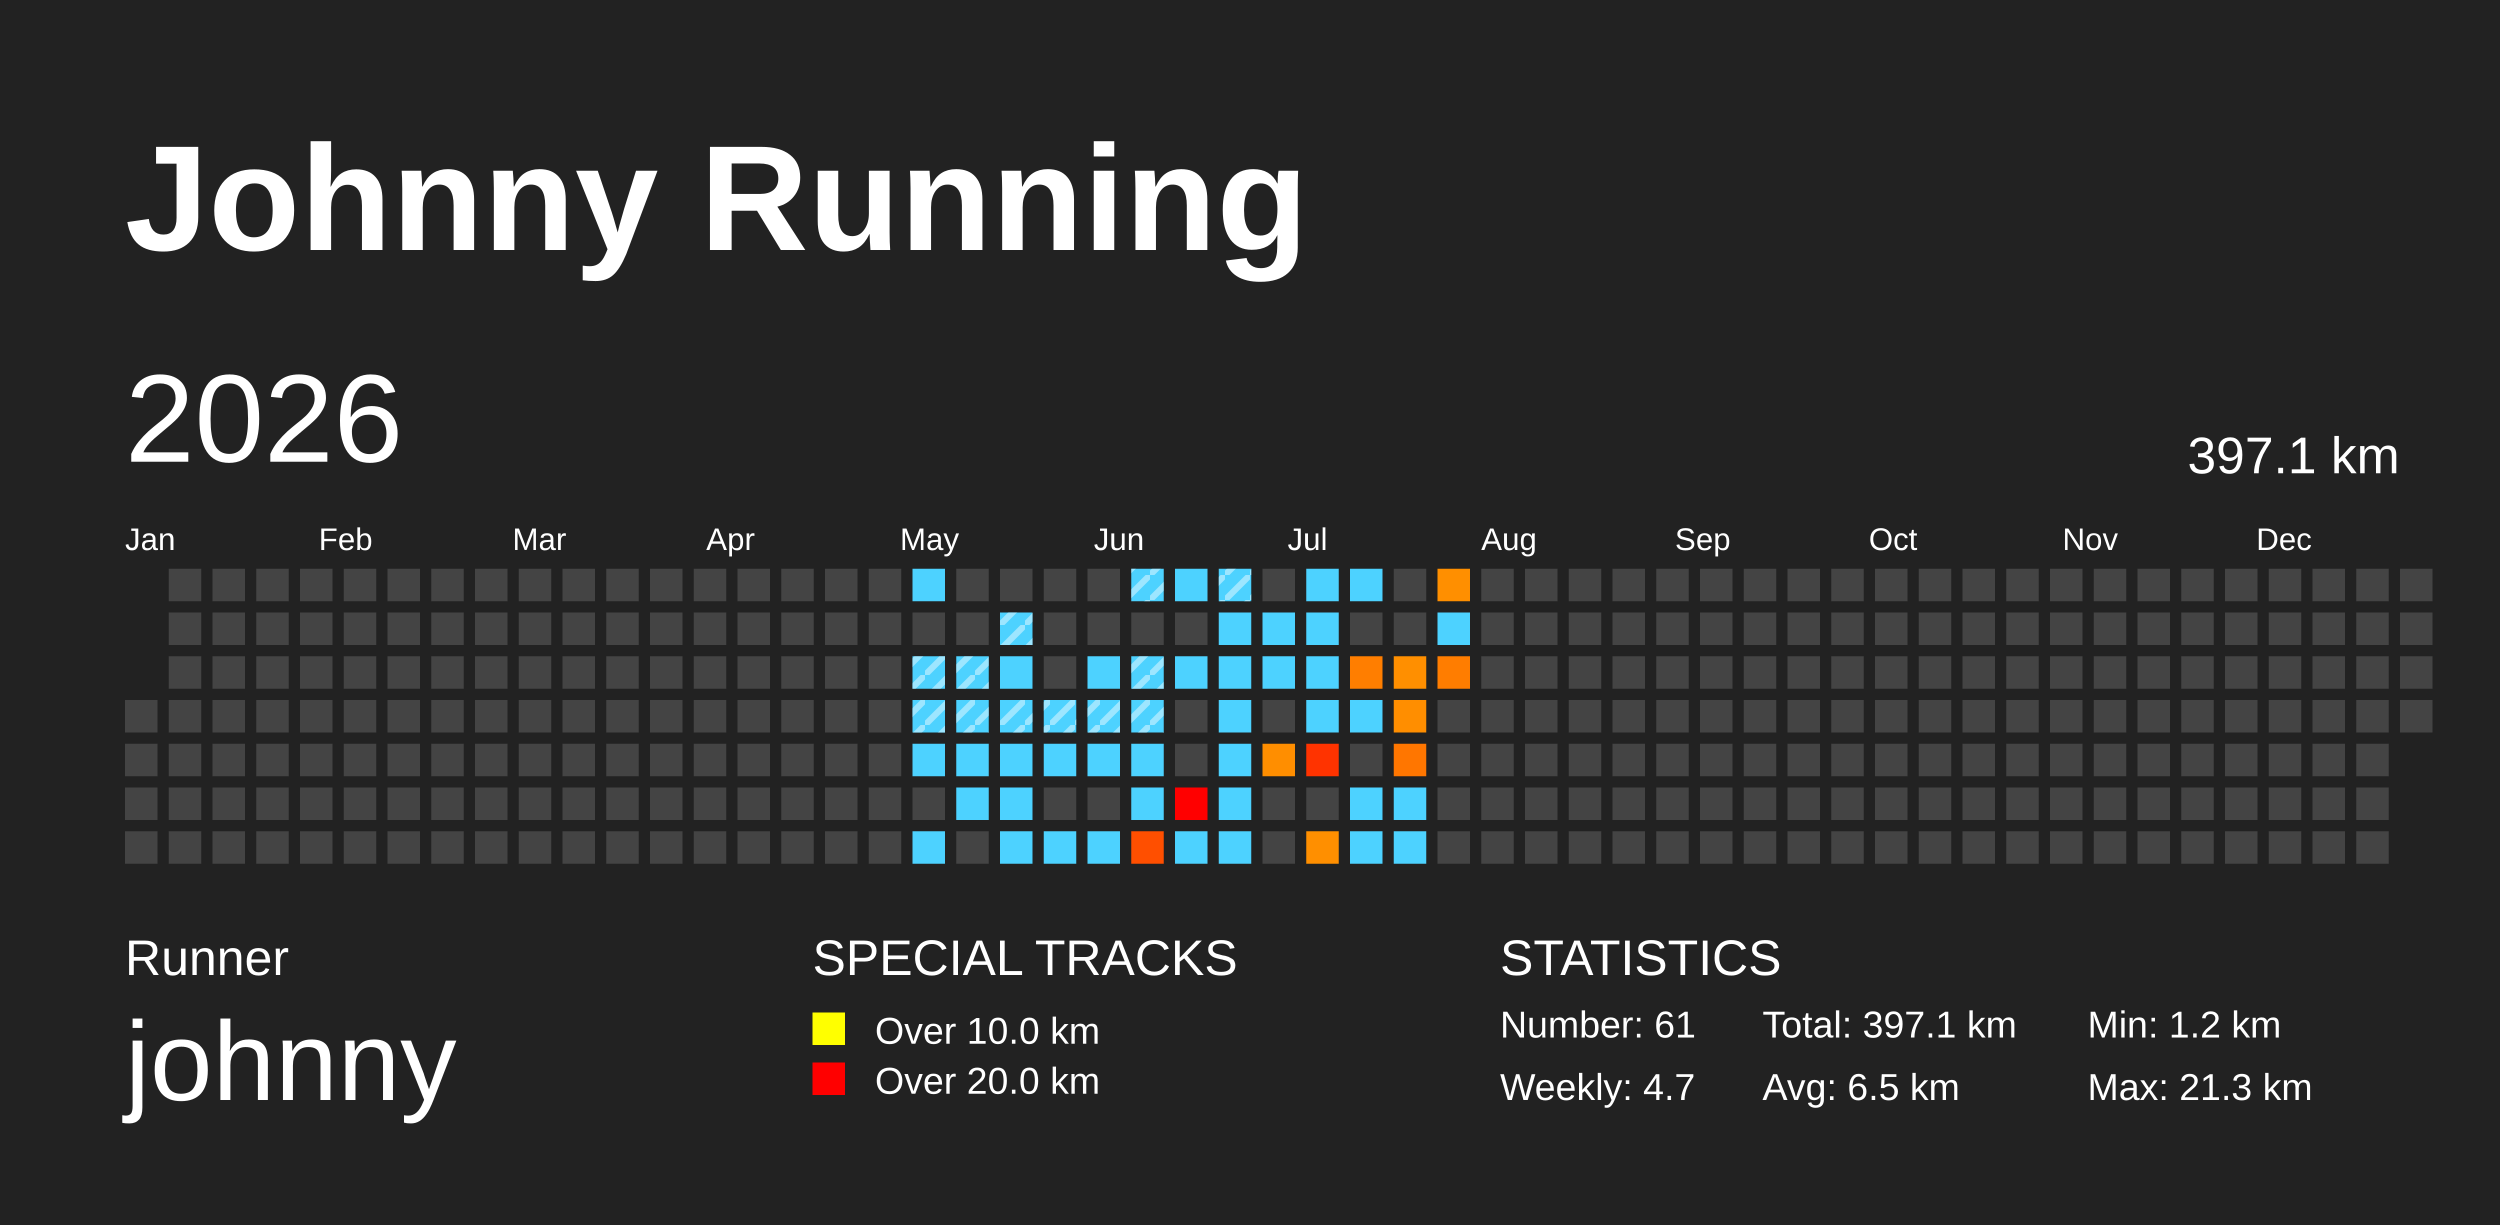
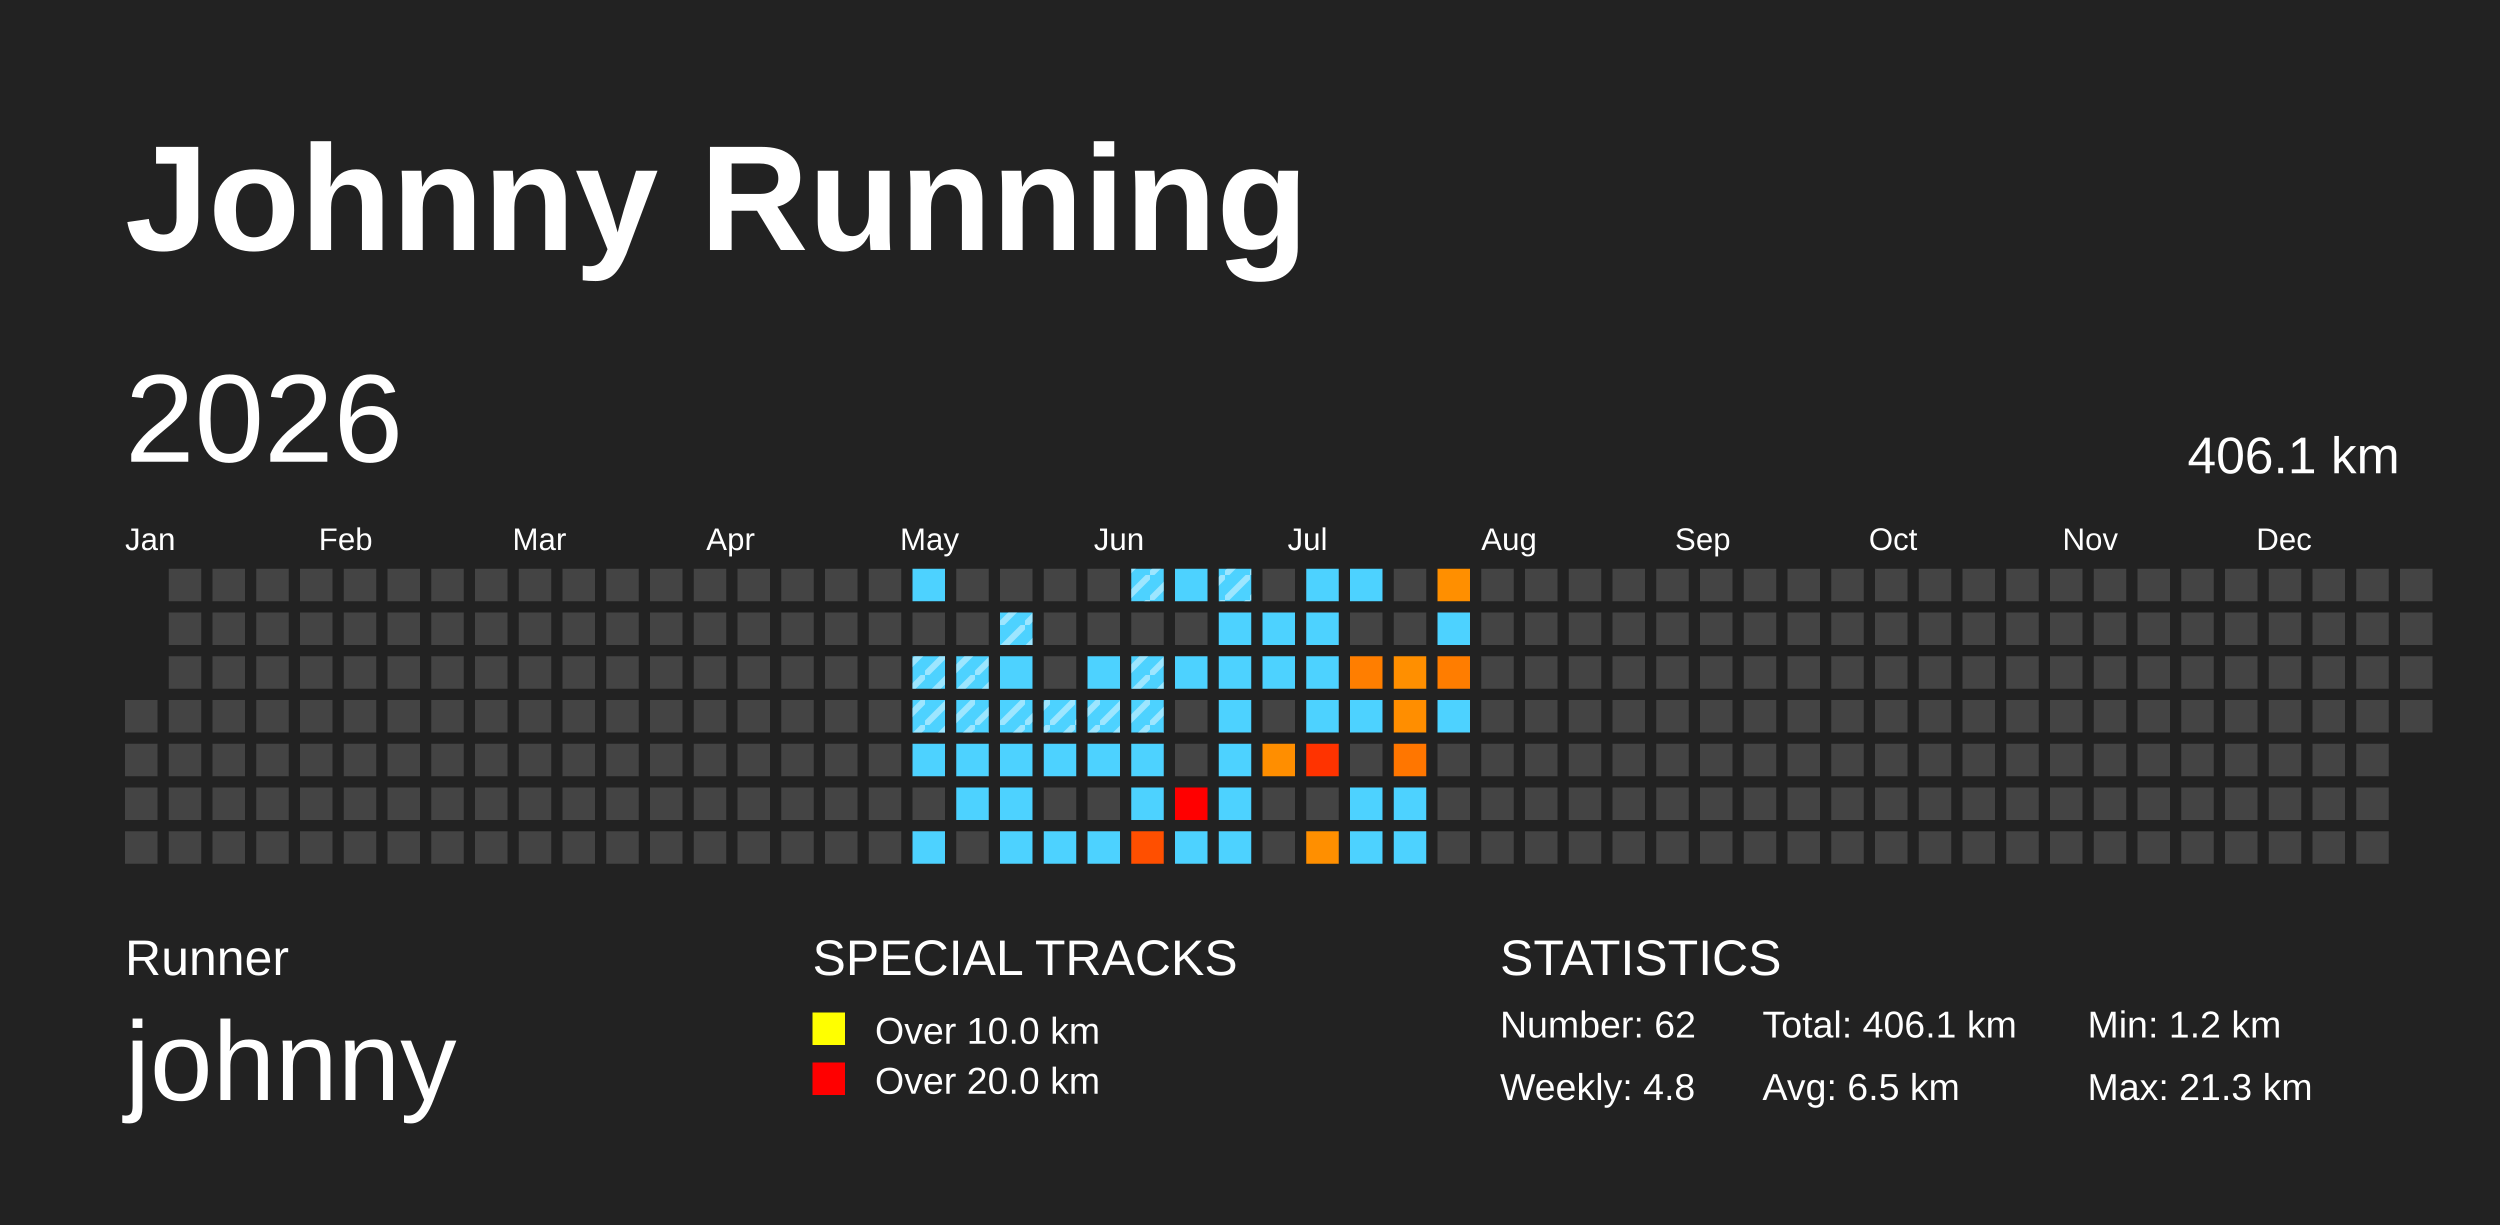
<svg xmlns="http://www.w3.org/2000/svg" baseProfile="full" height="98mm" version="1.1" viewBox="0,0,200,98" width="200mm">
  <defs>
    <pattern height="2" id="indoor-stripe" patternUnits="userSpaceOnUse" width="2">
      <line stroke="white" stroke-opacity="0.45" stroke-width="0.5" x1="0" x2="2" y1="2" y2="0" />
    </pattern>
  </defs>
  <rect fill="#222222" height="98" width="200" x="0" y="0" />
  <text fill="#FFFFFF" style="font-size:12px; font-family:Arial; font-weight:bold;" x="10" y="20">Johnny Running</text>
  <text fill="#FFFFFF" style="font-size:4px; font-family:Arial" x="10" y="78">Runner</text>
  <text fill="#FFFFFF" style="font-size:9px; font-family:Arial" x="10" y="88">johnny</text>
  <text fill="#FFFFFF" style="font-size:4px; font-family:Arial" x="65" y="78">SPECIAL TRACKS</text>
  <rect fill="yellow" height="2.6" width="2.6" x="65" y="81" />
  <text fill="#FFFFFF" style="font-size:3px; font-family:Arial" x="70" y="83.5">Over 10.0 km</text>
  <rect fill="red" height="2.6" width="2.6" x="65" y="85" />
  <text fill="#FFFFFF" style="font-size:3px; font-family:Arial" x="70" y="87.5">Over 20.0 km</text>
  <text fill="#FFFFFF" style="font-size:4px; font-family:Arial" x="120" y="78">STATISTICS</text>
-   <text fill="#FFFFFF" style="font-size:3px; font-family:Arial" x="120" y="83">Number: 61</text>
-   <text fill="#FFFFFF" style="font-size:3px; font-family:Arial" x="120" y="88">Weekly: 4.7</text>
-   <text fill="#FFFFFF" style="font-size:3px; font-family:Arial" x="141" y="83">Total: 397.1 km</text>
+   <text fill="#FFFFFF" style="font-size:3px; font-family:Arial" x="120" y="83">Number: 62</text>
+   <text fill="#FFFFFF" style="font-size:3px; font-family:Arial" x="120" y="88">Weekly: 4.8</text>
+   <text fill="#FFFFFF" style="font-size:3px; font-family:Arial" x="141" y="83">Total: 406.1 km</text>
  <text fill="#FFFFFF" style="font-size:3px; font-family:Arial" x="141" y="88">Avg: 6.5 km</text>
  <text fill="#FFFFFF" style="font-size:3px; font-family:Arial" x="167" y="83">Min: 1.2 km</text>
  <text fill="#FFFFFF" style="font-size:3px; font-family:Arial" x="167" y="88">Max: 21.3 km</text>
  <text dominant-baseline="hanging" fill="#FFFFFF" style="font-size:10.0px; font-family:Arial;" x="10" y="30">2026</text>
-   <text dominant-baseline="hanging" fill="#FFFFFF" style="font-size:4.125px; font-family:Arial;" x="175" y="35">397.1 km</text>
+   <text dominant-baseline="hanging" fill="#FFFFFF" style="font-size:4.125px; font-family:Arial;" x="175" y="35">406.1 km</text>
  <text fill="#FFFFFF" style="font-size:2.5px; font-family:Arial" x="10.0" y="44">Jan</text>
  <text fill="#FFFFFF" style="font-size:2.5px; font-family:Arial" x="25.5" y="44">Feb</text>
  <text fill="#FFFFFF" style="font-size:2.5px; font-family:Arial" x="41.0" y="44">Mar</text>
  <text fill="#FFFFFF" style="font-size:2.5px; font-family:Arial" x="56.5" y="44">Apr</text>
  <text fill="#FFFFFF" style="font-size:2.5px; font-family:Arial" x="72.0" y="44">May</text>
  <text fill="#FFFFFF" style="font-size:2.5px; font-family:Arial" x="87.5" y="44">Jun</text>
  <text fill="#FFFFFF" style="font-size:2.5px; font-family:Arial" x="103.0" y="44">Jul</text>
  <text fill="#FFFFFF" style="font-size:2.5px; font-family:Arial" x="118.5" y="44">Aug</text>
  <text fill="#FFFFFF" style="font-size:2.5px; font-family:Arial" x="134.0" y="44">Sep</text>
  <text fill="#FFFFFF" style="font-size:2.5px; font-family:Arial" x="149.5" y="44">Oct</text>
  <text fill="#FFFFFF" style="font-size:2.5px; font-family:Arial" x="165.0" y="44">Nov</text>
  <text fill="#FFFFFF" style="font-size:2.5px; font-family:Arial" x="180.5" y="44">Dec</text>
  <rect fill="#444444" height="2.6" width="2.6" x="10.0" y="56.0" />
  <rect fill="#444444" height="2.6" width="2.6" x="10.0" y="59.5" />
  <rect fill="#444444" height="2.6" width="2.6" x="10.0" y="63.0" />
  <rect fill="#444444" height="2.6" width="2.6" x="10.0" y="66.5" />
  <rect fill="#444444" height="2.6" width="2.6" x="13.5" y="45.5" />
  <rect fill="#444444" height="2.6" width="2.6" x="13.5" y="49.0" />
  <rect fill="#444444" height="2.6" width="2.6" x="13.5" y="52.5" />
  <rect fill="#444444" height="2.6" width="2.6" x="13.5" y="56.0" />
  <rect fill="#444444" height="2.6" width="2.6" x="13.5" y="59.5" />
  <rect fill="#444444" height="2.6" width="2.6" x="13.5" y="63.0" />
  <rect fill="#444444" height="2.6" width="2.6" x="13.5" y="66.5" />
  <rect fill="#444444" height="2.6" width="2.6" x="17.0" y="45.5" />
  <rect fill="#444444" height="2.6" width="2.6" x="17.0" y="49.0" />
  <rect fill="#444444" height="2.6" width="2.6" x="17.0" y="52.5" />
  <rect fill="#444444" height="2.6" width="2.6" x="17.0" y="56.0" />
  <rect fill="#444444" height="2.6" width="2.6" x="17.0" y="59.5" />
  <rect fill="#444444" height="2.6" width="2.6" x="17.0" y="63.0" />
  <rect fill="#444444" height="2.6" width="2.6" x="17.0" y="66.5" />
  <rect fill="#444444" height="2.6" width="2.6" x="20.5" y="45.5" />
  <rect fill="#444444" height="2.6" width="2.6" x="20.5" y="49.0" />
  <rect fill="#444444" height="2.6" width="2.6" x="20.5" y="52.5" />
  <rect fill="#444444" height="2.6" width="2.6" x="20.5" y="56.0" />
  <rect fill="#444444" height="2.6" width="2.6" x="20.5" y="59.5" />
  <rect fill="#444444" height="2.6" width="2.6" x="20.5" y="63.0" />
  <rect fill="#444444" height="2.6" width="2.6" x="20.5" y="66.5" />
  <rect fill="#444444" height="2.6" width="2.6" x="24.0" y="45.5" />
  <rect fill="#444444" height="2.6" width="2.6" x="24.0" y="49.0" />
  <rect fill="#444444" height="2.6" width="2.6" x="24.0" y="52.5" />
  <rect fill="#444444" height="2.6" width="2.6" x="24.0" y="56.0" />
  <rect fill="#444444" height="2.6" width="2.6" x="24.0" y="59.5" />
  <rect fill="#444444" height="2.6" width="2.6" x="24.0" y="63.0" />
  <rect fill="#444444" height="2.6" width="2.6" x="24.0" y="66.5" />
  <rect fill="#444444" height="2.6" width="2.6" x="27.5" y="45.5" />
  <rect fill="#444444" height="2.6" width="2.6" x="27.5" y="49.0" />
  <rect fill="#444444" height="2.6" width="2.6" x="27.5" y="52.5" />
  <rect fill="#444444" height="2.6" width="2.6" x="27.5" y="56.0" />
  <rect fill="#444444" height="2.6" width="2.6" x="27.5" y="59.5" />
  <rect fill="#444444" height="2.6" width="2.6" x="27.5" y="63.0" />
  <rect fill="#444444" height="2.6" width="2.6" x="27.5" y="66.5" />
  <rect fill="#444444" height="2.6" width="2.6" x="31.0" y="45.5" />
  <rect fill="#444444" height="2.6" width="2.6" x="31.0" y="49.0" />
  <rect fill="#444444" height="2.6" width="2.6" x="31.0" y="52.5" />
  <rect fill="#444444" height="2.6" width="2.6" x="31.0" y="56.0" />
  <rect fill="#444444" height="2.6" width="2.6" x="31.0" y="59.5" />
  <rect fill="#444444" height="2.6" width="2.6" x="31.0" y="63.0" />
  <rect fill="#444444" height="2.6" width="2.6" x="31.0" y="66.5" />
  <rect fill="#444444" height="2.6" width="2.6" x="34.5" y="45.5" />
  <rect fill="#444444" height="2.6" width="2.6" x="34.5" y="49.0" />
  <rect fill="#444444" height="2.6" width="2.6" x="34.5" y="52.5" />
  <rect fill="#444444" height="2.6" width="2.6" x="34.5" y="56.0" />
  <rect fill="#444444" height="2.6" width="2.6" x="34.5" y="59.5" />
  <rect fill="#444444" height="2.6" width="2.6" x="34.5" y="63.0" />
  <rect fill="#444444" height="2.6" width="2.6" x="34.5" y="66.5" />
  <rect fill="#444444" height="2.6" width="2.6" x="38.0" y="45.5" />
  <rect fill="#444444" height="2.6" width="2.6" x="38.0" y="49.0" />
  <rect fill="#444444" height="2.6" width="2.6" x="38.0" y="52.5" />
  <rect fill="#444444" height="2.6" width="2.6" x="38.0" y="56.0" />
  <rect fill="#444444" height="2.6" width="2.6" x="38.0" y="59.5" />
  <rect fill="#444444" height="2.6" width="2.6" x="38.0" y="63.0" />
  <rect fill="#444444" height="2.6" width="2.6" x="38.0" y="66.5" />
  <rect fill="#444444" height="2.6" width="2.6" x="41.5" y="45.5" />
  <rect fill="#444444" height="2.6" width="2.6" x="41.5" y="49.0" />
  <rect fill="#444444" height="2.6" width="2.6" x="41.5" y="52.5" />
  <rect fill="#444444" height="2.6" width="2.6" x="41.5" y="56.0" />
  <rect fill="#444444" height="2.6" width="2.6" x="41.5" y="59.5" />
  <rect fill="#444444" height="2.6" width="2.6" x="41.5" y="63.0" />
  <rect fill="#444444" height="2.6" width="2.6" x="41.5" y="66.5" />
  <rect fill="#444444" height="2.6" width="2.6" x="45.0" y="45.5" />
  <rect fill="#444444" height="2.6" width="2.6" x="45.0" y="49.0" />
  <rect fill="#444444" height="2.6" width="2.6" x="45.0" y="52.5" />
  <rect fill="#444444" height="2.6" width="2.6" x="45.0" y="56.0" />
  <rect fill="#444444" height="2.6" width="2.6" x="45.0" y="59.5" />
  <rect fill="#444444" height="2.6" width="2.6" x="45.0" y="63.0" />
  <rect fill="#444444" height="2.6" width="2.6" x="45.0" y="66.5" />
  <rect fill="#444444" height="2.6" width="2.6" x="48.5" y="45.5" />
  <rect fill="#444444" height="2.6" width="2.6" x="48.5" y="49.0" />
  <rect fill="#444444" height="2.6" width="2.6" x="48.5" y="52.5" />
  <rect fill="#444444" height="2.6" width="2.6" x="48.5" y="56.0" />
  <rect fill="#444444" height="2.6" width="2.6" x="48.5" y="59.5" />
  <rect fill="#444444" height="2.6" width="2.6" x="48.5" y="63.0" />
  <rect fill="#444444" height="2.6" width="2.6" x="48.5" y="66.5" />
  <rect fill="#444444" height="2.6" width="2.6" x="52.0" y="45.5" />
  <rect fill="#444444" height="2.6" width="2.6" x="52.0" y="49.0" />
  <rect fill="#444444" height="2.6" width="2.6" x="52.0" y="52.5" />
  <rect fill="#444444" height="2.6" width="2.6" x="52.0" y="56.0" />
  <rect fill="#444444" height="2.6" width="2.6" x="52.0" y="59.5" />
  <rect fill="#444444" height="2.6" width="2.6" x="52.0" y="63.0" />
  <rect fill="#444444" height="2.6" width="2.6" x="52.0" y="66.5" />
  <rect fill="#444444" height="2.6" width="2.6" x="55.5" y="45.5" />
  <rect fill="#444444" height="2.6" width="2.6" x="55.5" y="49.0" />
  <rect fill="#444444" height="2.6" width="2.6" x="55.5" y="52.5" />
  <rect fill="#444444" height="2.6" width="2.6" x="55.5" y="56.0" />
  <rect fill="#444444" height="2.6" width="2.6" x="55.5" y="59.5" />
  <rect fill="#444444" height="2.6" width="2.6" x="55.5" y="63.0" />
  <rect fill="#444444" height="2.6" width="2.6" x="55.5" y="66.5" />
  <rect fill="#444444" height="2.6" width="2.6" x="59.0" y="45.5" />
  <rect fill="#444444" height="2.6" width="2.6" x="59.0" y="49.0" />
  <rect fill="#444444" height="2.6" width="2.6" x="59.0" y="52.5" />
  <rect fill="#444444" height="2.6" width="2.6" x="59.0" y="56.0" />
  <rect fill="#444444" height="2.6" width="2.6" x="59.0" y="59.5" />
  <rect fill="#444444" height="2.6" width="2.6" x="59.0" y="63.0" />
  <rect fill="#444444" height="2.6" width="2.6" x="59.0" y="66.5" />
  <rect fill="#444444" height="2.6" width="2.6" x="62.5" y="45.5" />
  <rect fill="#444444" height="2.6" width="2.6" x="62.5" y="49.0" />
  <rect fill="#444444" height="2.6" width="2.6" x="62.5" y="52.5" />
  <rect fill="#444444" height="2.6" width="2.6" x="62.5" y="56.0" />
  <rect fill="#444444" height="2.6" width="2.6" x="62.5" y="59.5" />
  <rect fill="#444444" height="2.6" width="2.6" x="62.5" y="63.0" />
  <rect fill="#444444" height="2.6" width="2.6" x="62.5" y="66.5" />
  <rect fill="#444444" height="2.6" width="2.6" x="66.0" y="45.5" />
  <rect fill="#444444" height="2.6" width="2.6" x="66.0" y="49.0" />
  <rect fill="#444444" height="2.6" width="2.6" x="66.0" y="52.5" />
  <rect fill="#444444" height="2.6" width="2.6" x="66.0" y="56.0" />
  <rect fill="#444444" height="2.6" width="2.6" x="66.0" y="59.5" />
  <rect fill="#444444" height="2.6" width="2.6" x="66.0" y="63.0" />
  <rect fill="#444444" height="2.6" width="2.6" x="66.0" y="66.5" />
  <rect fill="#444444" height="2.6" width="2.6" x="69.5" y="45.5" />
  <rect fill="#444444" height="2.6" width="2.6" x="69.5" y="49.0" />
  <rect fill="#444444" height="2.6" width="2.6" x="69.5" y="52.5" />
  <rect fill="#444444" height="2.6" width="2.6" x="69.5" y="56.0" />
  <rect fill="#444444" height="2.6" width="2.6" x="69.5" y="59.5" />
  <rect fill="#444444" height="2.6" width="2.6" x="69.5" y="63.0" />
  <rect fill="#444444" height="2.6" width="2.6" x="69.5" y="66.5" />
  <rect fill="#4dd2ff" height="2.6" width="2.6" x="73.0" y="45.5" />
  <rect fill="#444444" height="2.6" width="2.6" x="73.0" y="49.0" />
  <rect fill="#4dd2ff" height="2.6" width="2.6" x="73.0" y="52.5" />
  <rect fill="url(#indoor-stripe)" height="2.6" style="pointer-events: none;" width="2.6" x="73.0" y="52.5" />
  <rect fill="#4dd2ff" height="2.6" width="2.6" x="73.0" y="56.0" />
  <rect fill="url(#indoor-stripe)" height="2.6" style="pointer-events: none;" width="2.6" x="73.0" y="56.0" />
  <rect fill="#4dd2ff" height="2.6" width="2.6" x="73.0" y="59.5" />
  <rect fill="#444444" height="2.6" width="2.6" x="73.0" y="63.0" />
  <rect fill="#4dd2ff" height="2.6" width="2.6" x="73.0" y="66.5" />
  <rect fill="#444444" height="2.6" width="2.6" x="76.5" y="45.5" />
  <rect fill="#444444" height="2.6" width="2.6" x="76.5" y="49.0" />
  <rect fill="#4dd2ff" height="2.6" width="2.6" x="76.5" y="52.5" />
  <rect fill="url(#indoor-stripe)" height="2.6" style="pointer-events: none;" width="2.6" x="76.5" y="52.5" />
  <rect fill="#4dd2ff" height="2.6" width="2.6" x="76.5" y="56.0" />
  <rect fill="url(#indoor-stripe)" height="2.6" style="pointer-events: none;" width="2.6" x="76.5" y="56.0" />
  <rect fill="#4dd2ff" height="2.6" width="2.6" x="76.5" y="59.5" />
  <rect fill="#4dd2ff" height="2.6" width="2.6" x="76.5" y="63.0" />
  <rect fill="#444444" height="2.6" width="2.6" x="76.5" y="66.5" />
  <rect fill="#444444" height="2.6" width="2.6" x="80.0" y="45.5" />
  <rect fill="#4dd2ff" height="2.6" width="2.6" x="80.0" y="49.0" />
  <rect fill="url(#indoor-stripe)" height="2.6" style="pointer-events: none;" width="2.6" x="80.0" y="49.0" />
  <rect fill="#4dd2ff" height="2.6" width="2.6" x="80.0" y="52.5" />
  <rect fill="#4dd2ff" height="2.6" width="2.6" x="80.0" y="56.0" />
  <rect fill="url(#indoor-stripe)" height="2.6" style="pointer-events: none;" width="2.6" x="80.0" y="56.0" />
  <rect fill="#4dd2ff" height="2.6" width="2.6" x="80.0" y="59.5" />
  <rect fill="#4dd2ff" height="2.6" width="2.6" x="80.0" y="63.0" />
  <rect fill="#4dd2ff" height="2.6" width="2.6" x="80.0" y="66.5" />
  <rect fill="#444444" height="2.6" width="2.6" x="83.5" y="45.5" />
  <rect fill="#444444" height="2.6" width="2.6" x="83.5" y="49.0" />
  <rect fill="#444444" height="2.6" width="2.6" x="83.5" y="52.5" />
  <rect fill="#4dd2ff" height="2.6" width="2.6" x="83.5" y="56.0" />
  <rect fill="url(#indoor-stripe)" height="2.6" style="pointer-events: none;" width="2.6" x="83.5" y="56.0" />
  <rect fill="#4dd2ff" height="2.6" width="2.6" x="83.5" y="59.5" />
  <rect fill="#444444" height="2.6" width="2.6" x="83.5" y="63.0" />
  <rect fill="#4dd2ff" height="2.6" width="2.6" x="83.5" y="66.5" />
  <rect fill="#444444" height="2.6" width="2.6" x="87.0" y="45.5" />
  <rect fill="#444444" height="2.6" width="2.6" x="87.0" y="49.0" />
  <rect fill="#4dd2ff" height="2.6" width="2.6" x="87.0" y="52.5" />
  <rect fill="#4dd2ff" height="2.6" width="2.6" x="87.0" y="56.0" />
  <rect fill="url(#indoor-stripe)" height="2.6" style="pointer-events: none;" width="2.6" x="87.0" y="56.0" />
  <rect fill="#4dd2ff" height="2.6" width="2.6" x="87.0" y="59.5" />
  <rect fill="#444444" height="2.6" width="2.6" x="87.0" y="63.0" />
  <rect fill="#4dd2ff" height="2.6" width="2.6" x="87.0" y="66.5" />
  <rect fill="#4dd2ff" height="2.6" width="2.6" x="90.5" y="45.5" />
  <rect fill="url(#indoor-stripe)" height="2.6" style="pointer-events: none;" width="2.6" x="90.5" y="45.5" />
  <rect fill="#444444" height="2.6" width="2.6" x="90.5" y="49.0" />
  <rect fill="#4dd2ff" height="2.6" width="2.6" x="90.5" y="52.5" />
  <rect fill="url(#indoor-stripe)" height="2.6" style="pointer-events: none;" width="2.6" x="90.5" y="52.5" />
  <rect fill="#4dd2ff" height="2.6" width="2.6" x="90.5" y="56.0" />
  <rect fill="url(#indoor-stripe)" height="2.6" style="pointer-events: none;" width="2.6" x="90.5" y="56.0" />
  <rect fill="#4dd2ff" height="2.6" width="2.6" x="90.5" y="59.5" />
  <rect fill="#4dd2ff" height="2.6" width="2.6" x="90.5" y="63.0" />
  <rect fill="#ff4f00" height="2.6" width="2.6" x="90.5" y="66.5" />
  <rect fill="#4dd2ff" height="2.6" width="2.6" x="94.0" y="45.5" />
  <rect fill="#444444" height="2.6" width="2.6" x="94.0" y="49.0" />
  <rect fill="#4dd2ff" height="2.6" width="2.6" x="94.0" y="52.5" />
  <rect fill="#444444" height="2.6" width="2.6" x="94.0" y="56.0" />
  <rect fill="#444444" height="2.6" width="2.6" x="94.0" y="59.5" />
  <rect fill="red" height="2.6" width="2.6" x="94.0" y="63.0" />
  <rect fill="#4dd2ff" height="2.6" width="2.6" x="94.0" y="66.5" />
  <rect fill="#4dd2ff" height="2.6" width="2.6" x="97.5" y="45.5" />
  <rect fill="url(#indoor-stripe)" height="2.6" style="pointer-events: none;" width="2.6" x="97.5" y="45.5" />
  <rect fill="#4dd2ff" height="2.6" width="2.6" x="97.5" y="49.0" />
  <rect fill="#4dd2ff" height="2.6" width="2.6" x="97.5" y="52.5" />
  <rect fill="#4dd2ff" height="2.6" width="2.6" x="97.5" y="56.0" />
  <rect fill="#4dd2ff" height="2.6" width="2.6" x="97.5" y="59.5" />
  <rect fill="#4dd2ff" height="2.6" width="2.6" x="97.5" y="63.0" />
  <rect fill="#4dd2ff" height="2.6" width="2.6" x="97.5" y="66.5" />
  <rect fill="#444444" height="2.6" width="2.6" x="101.0" y="45.5" />
  <rect fill="#4dd2ff" height="2.6" width="2.6" x="101.0" y="49.0" />
  <rect fill="#4dd2ff" height="2.6" width="2.6" x="101.0" y="52.5" />
  <rect fill="#444444" height="2.6" width="2.6" x="101.0" y="56.0" />
  <rect fill="#ff8e00" height="2.6" width="2.6" x="101.0" y="59.5" />
  <rect fill="#444444" height="2.6" width="2.6" x="101.0" y="63.0" />
  <rect fill="#444444" height="2.6" width="2.6" x="101.0" y="66.5" />
  <rect fill="#4dd2ff" height="2.6" width="2.6" x="104.5" y="45.5" />
  <rect fill="#4dd2ff" height="2.6" width="2.6" x="104.5" y="49.0" />
  <rect fill="#4dd2ff" height="2.6" width="2.6" x="104.5" y="52.5" />
  <rect fill="#4dd2ff" height="2.6" width="2.6" x="104.5" y="56.0" />
  <rect fill="#ff3300" height="2.6" width="2.6" x="104.5" y="59.5" />
  <rect fill="#444444" height="2.6" width="2.6" x="104.5" y="63.0" />
  <rect fill="#ff8f00" height="2.6" width="2.6" x="104.5" y="66.5" />
  <rect fill="#4dd2ff" height="2.6" width="2.6" x="108.0" y="45.5" />
  <rect fill="#444444" height="2.6" width="2.6" x="108.0" y="49.0" />
  <rect fill="#ff7e00" height="2.6" width="2.6" x="108.0" y="52.5" />
  <rect fill="#4dd2ff" height="2.6" width="2.6" x="108.0" y="56.0" />
  <rect fill="#444444" height="2.6" width="2.6" x="108.0" y="59.5" />
  <rect fill="#4dd2ff" height="2.6" width="2.6" x="108.0" y="63.0" />
  <rect fill="#4dd2ff" height="2.6" width="2.6" x="108.0" y="66.5" />
  <rect fill="#444444" height="2.6" width="2.6" x="111.5" y="45.5" />
  <rect fill="#444444" height="2.6" width="2.6" x="111.5" y="49.0" />
  <rect fill="#ff8f00" height="2.6" width="2.6" x="111.5" y="52.5" />
  <rect fill="#ff8e00" height="2.6" width="2.6" x="111.5" y="56.0" />
  <rect fill="#ff7600" height="2.6" width="2.6" x="111.5" y="59.5" />
  <rect fill="#4dd2ff" height="2.6" width="2.6" x="111.5" y="63.0" />
  <rect fill="#4dd2ff" height="2.6" width="2.6" x="111.5" y="66.5" />
  <rect fill="#ff8f00" height="2.6" width="2.6" x="115.0" y="45.5" />
  <rect fill="#4dd2ff" height="2.6" width="2.6" x="115.0" y="49.0" />
  <rect fill="#ff7d00" height="2.6" width="2.6" x="115.0" y="52.5" />
-   <rect fill="#444444" height="2.6" width="2.6" x="115.0" y="56.0" />
+   <rect fill="#4dd2ff" height="2.6" width="2.6" x="115.0" y="56.0" />
  <rect fill="#444444" height="2.6" width="2.6" x="115.0" y="59.5" />
  <rect fill="#444444" height="2.6" width="2.6" x="115.0" y="63.0" />
  <rect fill="#444444" height="2.6" width="2.6" x="115.0" y="66.5" />
  <rect fill="#444444" height="2.6" width="2.6" x="118.5" y="45.5" />
  <rect fill="#444444" height="2.6" width="2.6" x="118.5" y="49.0" />
  <rect fill="#444444" height="2.6" width="2.6" x="118.5" y="52.5" />
  <rect fill="#444444" height="2.6" width="2.6" x="118.5" y="56.0" />
  <rect fill="#444444" height="2.6" width="2.6" x="118.5" y="59.5" />
  <rect fill="#444444" height="2.6" width="2.6" x="118.5" y="63.0" />
  <rect fill="#444444" height="2.6" width="2.6" x="118.5" y="66.5" />
  <rect fill="#444444" height="2.6" width="2.6" x="122.0" y="45.5" />
  <rect fill="#444444" height="2.6" width="2.6" x="122.0" y="49.0" />
  <rect fill="#444444" height="2.6" width="2.6" x="122.0" y="52.5" />
  <rect fill="#444444" height="2.6" width="2.6" x="122.0" y="56.0" />
  <rect fill="#444444" height="2.6" width="2.6" x="122.0" y="59.5" />
  <rect fill="#444444" height="2.6" width="2.6" x="122.0" y="63.0" />
  <rect fill="#444444" height="2.6" width="2.6" x="122.0" y="66.5" />
  <rect fill="#444444" height="2.6" width="2.6" x="125.5" y="45.5" />
  <rect fill="#444444" height="2.6" width="2.6" x="125.5" y="49.0" />
  <rect fill="#444444" height="2.6" width="2.6" x="125.5" y="52.5" />
  <rect fill="#444444" height="2.6" width="2.6" x="125.5" y="56.0" />
  <rect fill="#444444" height="2.6" width="2.6" x="125.5" y="59.5" />
  <rect fill="#444444" height="2.6" width="2.6" x="125.5" y="63.0" />
  <rect fill="#444444" height="2.6" width="2.6" x="125.5" y="66.5" />
  <rect fill="#444444" height="2.6" width="2.6" x="129.0" y="45.5" />
  <rect fill="#444444" height="2.6" width="2.6" x="129.0" y="49.0" />
  <rect fill="#444444" height="2.6" width="2.6" x="129.0" y="52.5" />
  <rect fill="#444444" height="2.6" width="2.6" x="129.0" y="56.0" />
  <rect fill="#444444" height="2.6" width="2.6" x="129.0" y="59.5" />
  <rect fill="#444444" height="2.6" width="2.6" x="129.0" y="63.0" />
  <rect fill="#444444" height="2.6" width="2.6" x="129.0" y="66.5" />
  <rect fill="#444444" height="2.6" width="2.6" x="132.5" y="45.5" />
  <rect fill="#444444" height="2.6" width="2.6" x="132.5" y="49.0" />
  <rect fill="#444444" height="2.6" width="2.6" x="132.5" y="52.5" />
  <rect fill="#444444" height="2.6" width="2.6" x="132.5" y="56.0" />
  <rect fill="#444444" height="2.6" width="2.6" x="132.5" y="59.5" />
  <rect fill="#444444" height="2.6" width="2.6" x="132.5" y="63.0" />
  <rect fill="#444444" height="2.6" width="2.6" x="132.5" y="66.5" />
  <rect fill="#444444" height="2.6" width="2.6" x="136.0" y="45.5" />
  <rect fill="#444444" height="2.6" width="2.6" x="136.0" y="49.0" />
  <rect fill="#444444" height="2.6" width="2.6" x="136.0" y="52.5" />
  <rect fill="#444444" height="2.6" width="2.6" x="136.0" y="56.0" />
  <rect fill="#444444" height="2.6" width="2.6" x="136.0" y="59.5" />
  <rect fill="#444444" height="2.6" width="2.6" x="136.0" y="63.0" />
  <rect fill="#444444" height="2.6" width="2.6" x="136.0" y="66.5" />
  <rect fill="#444444" height="2.6" width="2.6" x="139.5" y="45.5" />
  <rect fill="#444444" height="2.6" width="2.6" x="139.5" y="49.0" />
  <rect fill="#444444" height="2.6" width="2.6" x="139.5" y="52.5" />
  <rect fill="#444444" height="2.6" width="2.6" x="139.5" y="56.0" />
  <rect fill="#444444" height="2.6" width="2.6" x="139.5" y="59.5" />
  <rect fill="#444444" height="2.6" width="2.6" x="139.5" y="63.0" />
  <rect fill="#444444" height="2.6" width="2.6" x="139.5" y="66.5" />
  <rect fill="#444444" height="2.6" width="2.6" x="143.0" y="45.5" />
  <rect fill="#444444" height="2.6" width="2.6" x="143.0" y="49.0" />
  <rect fill="#444444" height="2.6" width="2.6" x="143.0" y="52.5" />
  <rect fill="#444444" height="2.6" width="2.6" x="143.0" y="56.0" />
  <rect fill="#444444" height="2.6" width="2.6" x="143.0" y="59.5" />
  <rect fill="#444444" height="2.6" width="2.6" x="143.0" y="63.0" />
  <rect fill="#444444" height="2.6" width="2.6" x="143.0" y="66.5" />
  <rect fill="#444444" height="2.6" width="2.6" x="146.5" y="45.5" />
  <rect fill="#444444" height="2.6" width="2.6" x="146.5" y="49.0" />
  <rect fill="#444444" height="2.6" width="2.6" x="146.5" y="52.5" />
  <rect fill="#444444" height="2.6" width="2.6" x="146.5" y="56.0" />
  <rect fill="#444444" height="2.6" width="2.6" x="146.5" y="59.5" />
  <rect fill="#444444" height="2.6" width="2.6" x="146.5" y="63.0" />
  <rect fill="#444444" height="2.6" width="2.6" x="146.5" y="66.5" />
  <rect fill="#444444" height="2.6" width="2.6" x="150.0" y="45.5" />
  <rect fill="#444444" height="2.6" width="2.6" x="150.0" y="49.0" />
  <rect fill="#444444" height="2.6" width="2.6" x="150.0" y="52.5" />
  <rect fill="#444444" height="2.6" width="2.6" x="150.0" y="56.0" />
  <rect fill="#444444" height="2.6" width="2.6" x="150.0" y="59.5" />
  <rect fill="#444444" height="2.6" width="2.6" x="150.0" y="63.0" />
  <rect fill="#444444" height="2.6" width="2.6" x="150.0" y="66.5" />
  <rect fill="#444444" height="2.6" width="2.6" x="153.5" y="45.5" />
  <rect fill="#444444" height="2.6" width="2.6" x="153.5" y="49.0" />
  <rect fill="#444444" height="2.6" width="2.6" x="153.5" y="52.5" />
  <rect fill="#444444" height="2.6" width="2.6" x="153.5" y="56.0" />
  <rect fill="#444444" height="2.6" width="2.6" x="153.5" y="59.5" />
  <rect fill="#444444" height="2.6" width="2.6" x="153.5" y="63.0" />
  <rect fill="#444444" height="2.6" width="2.6" x="153.5" y="66.5" />
  <rect fill="#444444" height="2.6" width="2.6" x="157.0" y="45.5" />
  <rect fill="#444444" height="2.6" width="2.6" x="157.0" y="49.0" />
  <rect fill="#444444" height="2.6" width="2.6" x="157.0" y="52.5" />
  <rect fill="#444444" height="2.6" width="2.6" x="157.0" y="56.0" />
  <rect fill="#444444" height="2.6" width="2.6" x="157.0" y="59.5" />
  <rect fill="#444444" height="2.6" width="2.6" x="157.0" y="63.0" />
  <rect fill="#444444" height="2.6" width="2.6" x="157.0" y="66.5" />
  <rect fill="#444444" height="2.6" width="2.6" x="160.5" y="45.5" />
  <rect fill="#444444" height="2.6" width="2.6" x="160.5" y="49.0" />
  <rect fill="#444444" height="2.6" width="2.6" x="160.5" y="52.5" />
  <rect fill="#444444" height="2.6" width="2.6" x="160.5" y="56.0" />
  <rect fill="#444444" height="2.6" width="2.6" x="160.5" y="59.5" />
  <rect fill="#444444" height="2.6" width="2.6" x="160.5" y="63.0" />
  <rect fill="#444444" height="2.6" width="2.6" x="160.5" y="66.5" />
  <rect fill="#444444" height="2.6" width="2.6" x="164.0" y="45.5" />
  <rect fill="#444444" height="2.6" width="2.6" x="164.0" y="49.0" />
  <rect fill="#444444" height="2.6" width="2.6" x="164.0" y="52.5" />
  <rect fill="#444444" height="2.6" width="2.6" x="164.0" y="56.0" />
  <rect fill="#444444" height="2.6" width="2.6" x="164.0" y="59.5" />
  <rect fill="#444444" height="2.6" width="2.6" x="164.0" y="63.0" />
  <rect fill="#444444" height="2.6" width="2.6" x="164.0" y="66.5" />
  <rect fill="#444444" height="2.6" width="2.6" x="167.5" y="45.5" />
  <rect fill="#444444" height="2.6" width="2.6" x="167.5" y="49.0" />
  <rect fill="#444444" height="2.6" width="2.6" x="167.5" y="52.5" />
  <rect fill="#444444" height="2.6" width="2.6" x="167.5" y="56.0" />
  <rect fill="#444444" height="2.6" width="2.6" x="167.5" y="59.5" />
  <rect fill="#444444" height="2.6" width="2.6" x="167.5" y="63.0" />
  <rect fill="#444444" height="2.6" width="2.6" x="167.5" y="66.5" />
  <rect fill="#444444" height="2.6" width="2.6" x="171.0" y="45.5" />
  <rect fill="#444444" height="2.6" width="2.6" x="171.0" y="49.0" />
  <rect fill="#444444" height="2.6" width="2.6" x="171.0" y="52.5" />
  <rect fill="#444444" height="2.6" width="2.6" x="171.0" y="56.0" />
  <rect fill="#444444" height="2.6" width="2.6" x="171.0" y="59.5" />
  <rect fill="#444444" height="2.6" width="2.6" x="171.0" y="63.0" />
  <rect fill="#444444" height="2.6" width="2.6" x="171.0" y="66.5" />
  <rect fill="#444444" height="2.6" width="2.6" x="174.5" y="45.5" />
  <rect fill="#444444" height="2.6" width="2.6" x="174.5" y="49.0" />
  <rect fill="#444444" height="2.6" width="2.6" x="174.5" y="52.5" />
  <rect fill="#444444" height="2.6" width="2.6" x="174.5" y="56.0" />
  <rect fill="#444444" height="2.6" width="2.6" x="174.5" y="59.5" />
  <rect fill="#444444" height="2.6" width="2.6" x="174.5" y="63.0" />
  <rect fill="#444444" height="2.6" width="2.6" x="174.5" y="66.5" />
  <rect fill="#444444" height="2.6" width="2.6" x="178.0" y="45.5" />
  <rect fill="#444444" height="2.6" width="2.6" x="178.0" y="49.0" />
  <rect fill="#444444" height="2.6" width="2.6" x="178.0" y="52.5" />
  <rect fill="#444444" height="2.6" width="2.6" x="178.0" y="56.0" />
  <rect fill="#444444" height="2.6" width="2.6" x="178.0" y="59.5" />
  <rect fill="#444444" height="2.6" width="2.6" x="178.0" y="63.0" />
  <rect fill="#444444" height="2.6" width="2.6" x="178.0" y="66.5" />
  <rect fill="#444444" height="2.6" width="2.6" x="181.5" y="45.5" />
  <rect fill="#444444" height="2.6" width="2.6" x="181.5" y="49.0" />
  <rect fill="#444444" height="2.6" width="2.6" x="181.5" y="52.5" />
  <rect fill="#444444" height="2.6" width="2.6" x="181.5" y="56.0" />
  <rect fill="#444444" height="2.6" width="2.6" x="181.5" y="59.5" />
  <rect fill="#444444" height="2.6" width="2.6" x="181.5" y="63.0" />
  <rect fill="#444444" height="2.6" width="2.6" x="181.5" y="66.5" />
  <rect fill="#444444" height="2.6" width="2.6" x="185.0" y="45.5" />
  <rect fill="#444444" height="2.6" width="2.6" x="185.0" y="49.0" />
  <rect fill="#444444" height="2.6" width="2.6" x="185.0" y="52.5" />
  <rect fill="#444444" height="2.6" width="2.6" x="185.0" y="56.0" />
  <rect fill="#444444" height="2.6" width="2.6" x="185.0" y="59.5" />
  <rect fill="#444444" height="2.6" width="2.6" x="185.0" y="63.0" />
  <rect fill="#444444" height="2.6" width="2.6" x="185.0" y="66.5" />
  <rect fill="#444444" height="2.6" width="2.6" x="188.5" y="45.5" />
  <rect fill="#444444" height="2.6" width="2.6" x="188.5" y="49.0" />
  <rect fill="#444444" height="2.6" width="2.6" x="188.5" y="52.5" />
  <rect fill="#444444" height="2.6" width="2.6" x="188.5" y="56.0" />
  <rect fill="#444444" height="2.6" width="2.6" x="188.5" y="59.5" />
  <rect fill="#444444" height="2.6" width="2.6" x="188.5" y="63.0" />
  <rect fill="#444444" height="2.6" width="2.6" x="188.5" y="66.5" />
  <rect fill="#444444" height="2.6" width="2.6" x="192.0" y="45.5" />
  <rect fill="#444444" height="2.6" width="2.6" x="192.0" y="49.0" />
  <rect fill="#444444" height="2.6" width="2.6" x="192.0" y="52.5" />
  <rect fill="#444444" height="2.6" width="2.6" x="192.0" y="56.0" />
</svg>
